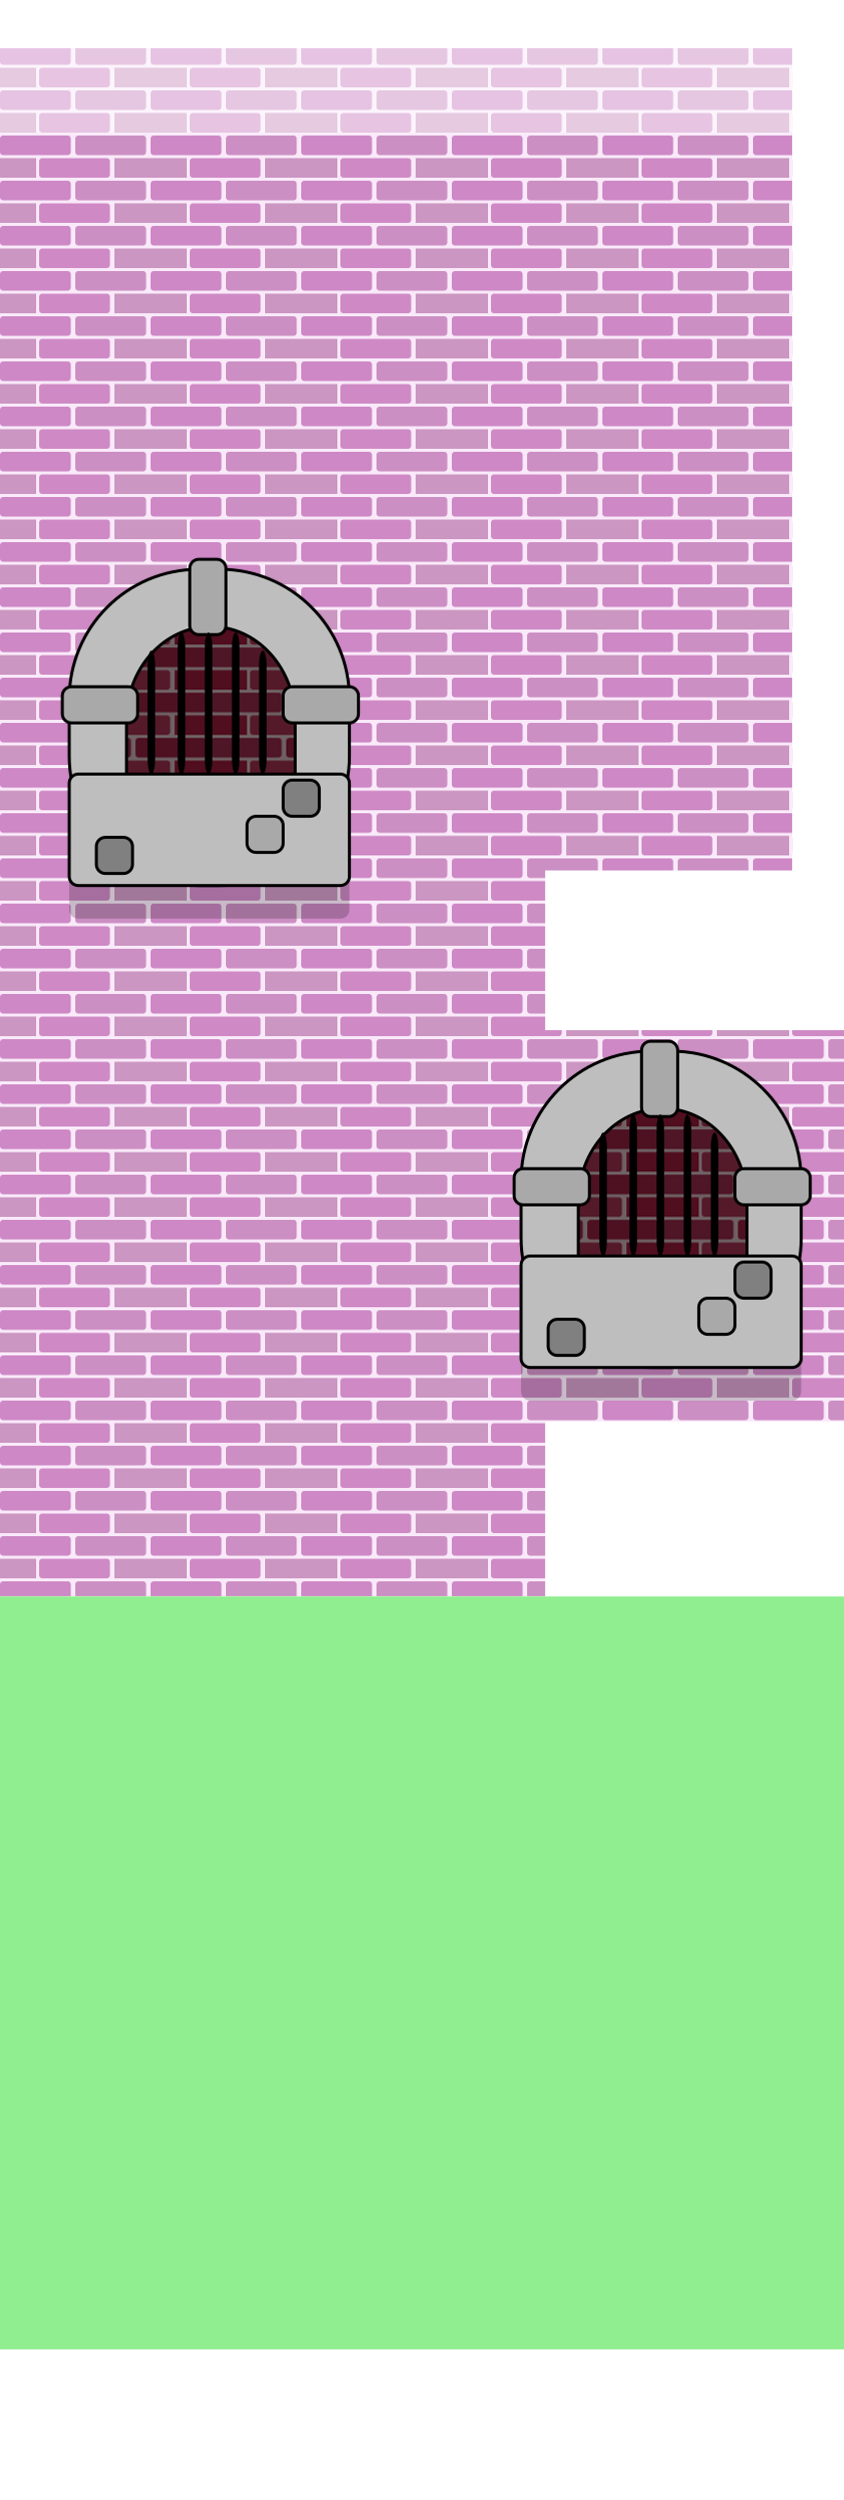
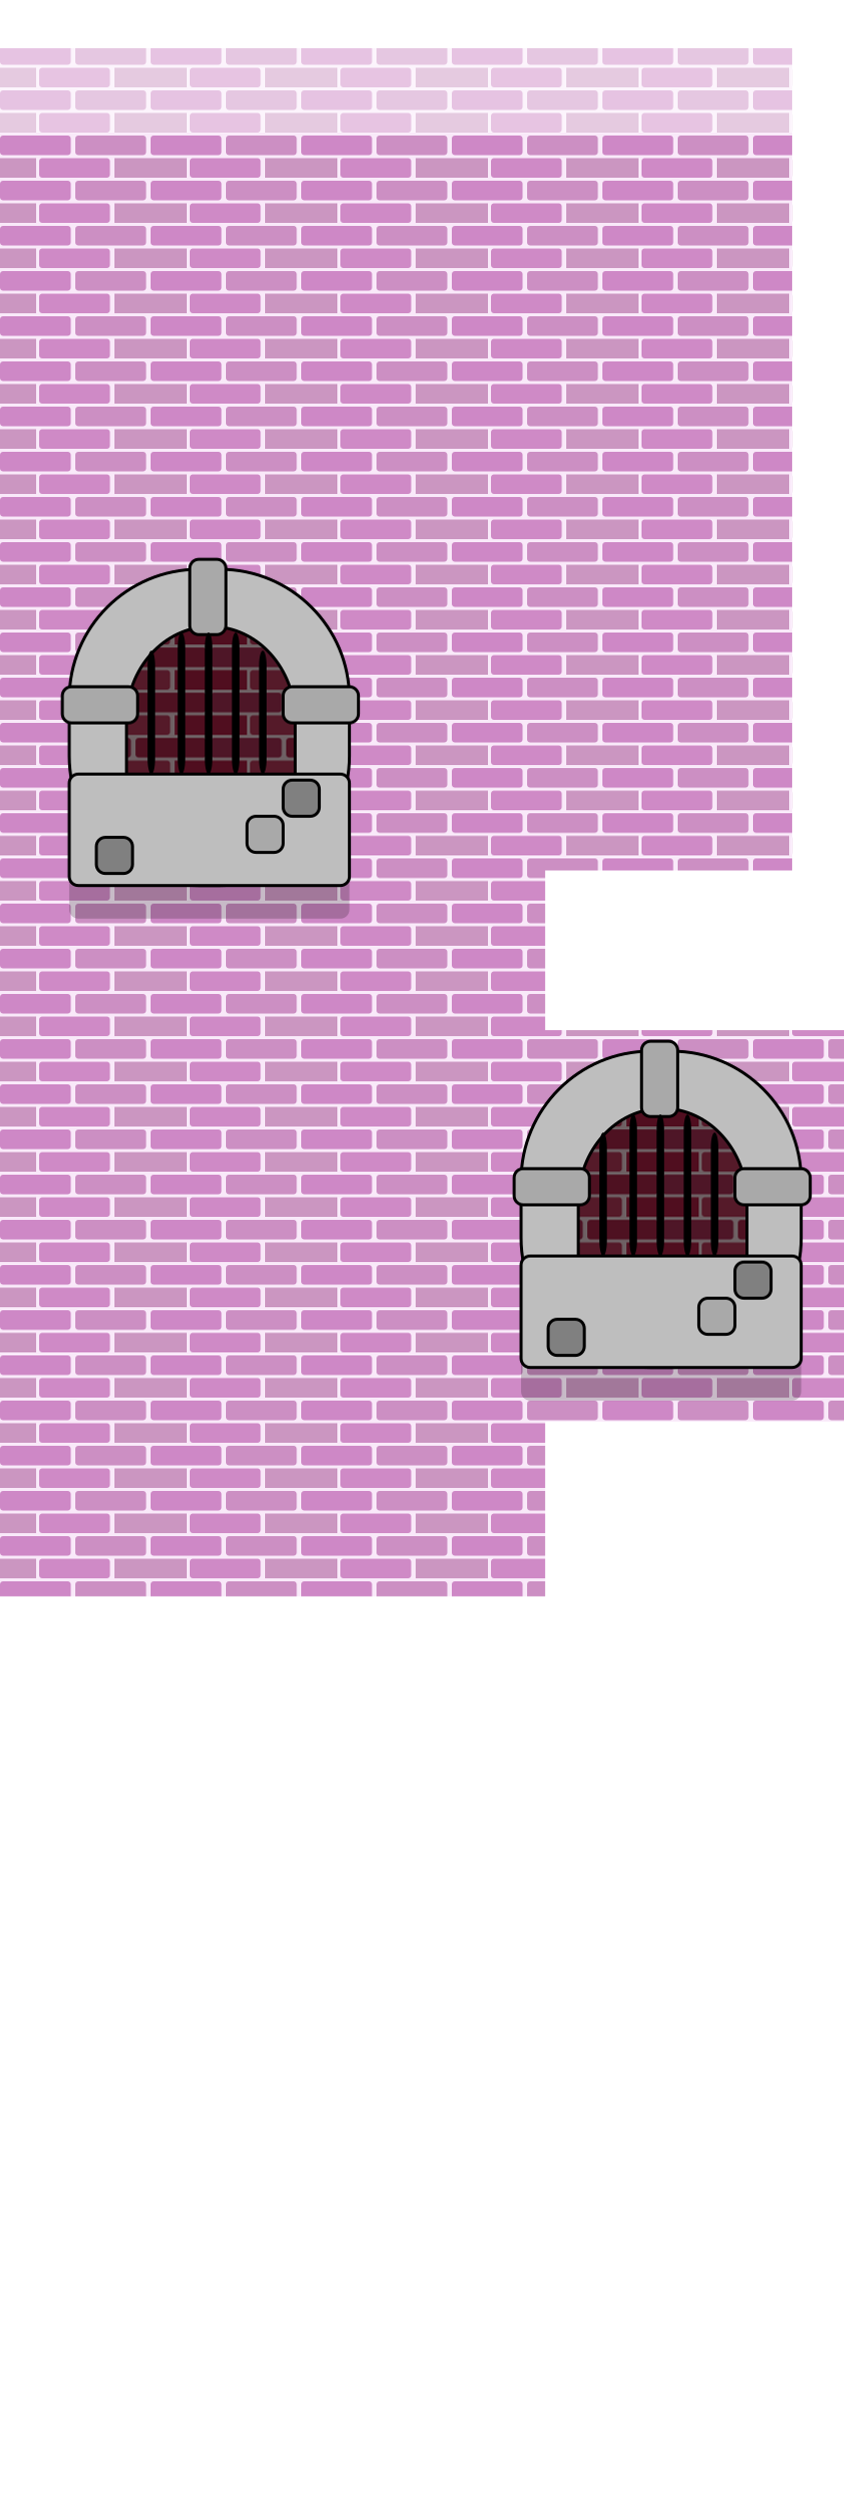
<svg xmlns="http://www.w3.org/2000/svg" width="280" height="830">
  <defs>
    <pattern id="redBricks" patternUnits="userSpaceOnUse" x="0" y="0" width="50" height="15">
      <rect width="50" height="15" x="0" y="0" fill="#dcc0c7" />
      <rect width="23.5" height="6.5" x="0" y="0" rx="1" fill="#9d2c4e" />
      <rect width="23.5" height="6.5" x="25" y="0" rx="1" fill="#9c2343" />
      <rect width="12" height="6.5" x="0" y="7.5" fill="#a11d3e" />
      <rect width="23.5" height="6.5" x="13" y="7.5" rx="1" fill="#aa3553" />
      <rect width="12" height="6.5" x="38" y="7.5" fill="#a11d3e" />
    </pattern>
    <pattern id="pinkBricks" patternUnits="userSpaceOnUse" x="0" y="0" width="50" height="15">
      <rect width="323" height="580" x="0" y="0" fill="#f9e9f9" />
      <rect width="23.5" height="6.5" x="0" y="0" rx="1" fill="#ce88c6" />
      <rect width="23.5" height="6.5" x="25" y="0" rx="1" fill="#cc8fc3" />
      <rect width="12" height="6.5" x="0" y="7.5" fill="#cb96c1" />
      <rect width="23.5" height="6.5" x="13" y="7.5" rx="1" fill="#cf8ac6" />
      <rect width="12" height="6.5" x="38" y="7.5" fill="#cb96c1" />
    </pattern>
    <pattern id="my3pattern" patternUnits="userSpaceOnUse" x="0" y="0" width="50" height="15">
      <rect width="50" height="15" x="0" y="0" class="back" fill="lightgrey" />
      <rect width="23.5" height="6.5" x="0" y="0" rx="1" class="brickcolor1" fill="grey" />
      <rect width="23.5" height="6.5" x="25" y="0" rx="1" class="brickcolor2" fill="#717171" />
      <rect width="12" height="6.5" x="0" y="7.5" class="brickcolor4" fill="dimgrey" />
      <rect width="23.5" height="6.5" x="13" y="7.5" rx="1" class="brickcolor3" fill="#808080" />
      <rect width="12" height="6.5" x="38" y="7.5" class="brickcolor4" fill="dimgrey" />
    </pattern>
    <pattern id="windowPattern" patternUnits="userSpaceOnUse" x="20" y="25" width="150" height="160">
      <rect width="93" height="37" x="3" y="83" opacity=".2" rx="3" />
      <rect width="93" height="105" x="3" y="4" fill="#bebebe" rx="43" stroke="black" />
      <rect width="56" height="83" x="22" y="23" rx="31" stroke="black" fill="url(#redBricks)" />
      <rect width="56" height="83" x="22" y="23" rx="31" opacity=".5" />
      <rect width="93" height="37" x="3" y="72" fill="#bebebe" rx="3" stroke="black" />
      <rect width="12" height="25" x="43" y=".7" fill="darkgrey" rx="3" stroke="black" />
      <rect width="25" height="12" x=".7" y="43" fill="darkgrey" rx="3" stroke="black" />
      <rect width="25" height="12" x="74" y="43" fill="darkgrey" rx="3" stroke="black" />
      <rect width="12" height="12" x="74" y="74" fill="grey" rx="3" stroke="black" />
      <rect width="12" height="12" x="62" y="86" fill="darkgrey" rx="3" stroke="black" />
      <rect width="12" height="12" x="12" y="93" fill="grey" rx="3" stroke="black" />
      <rect width="2.5" height="41" x="29" y="31" rx="5" />
      <rect width="2.5" height="47" x="39" y="25" rx="5" />
      <rect width="2.5" height="47" x="48" y="25" rx="5" />
      <rect width="2.5" height="47" x="57" y="25" rx="5" />
      <rect width="2.5" height="41" x="66" y="31" rx="5" />
    </pattern>
  </defs>
  <rect width="263" height="28" x="0" y="16" fill="url(#pinkBricks)" opacity=".5" />
  <rect width="263" height="245" x="0" y="44" fill="url(#pinkBricks)" />
  <rect width="181" height="73" x="0" y="281" fill="url(#pinkBricks)" />
  <rect width="283" height="130" x="0" y="342" fill="url(#pinkBricks)" />
  <rect width="181" height="69" x="0" y="461" fill="url(#pinkBricks)" />
  <rect width="150" height="160" x="150" y="320" fill="url(#windowPattern)" />
  <rect width="150" height="160" x="0" y="160" fill="url(#windowPattern)" />
-   <rect width="360" height="250" x="0" y="530" fill="lightgreen" />
</svg>
